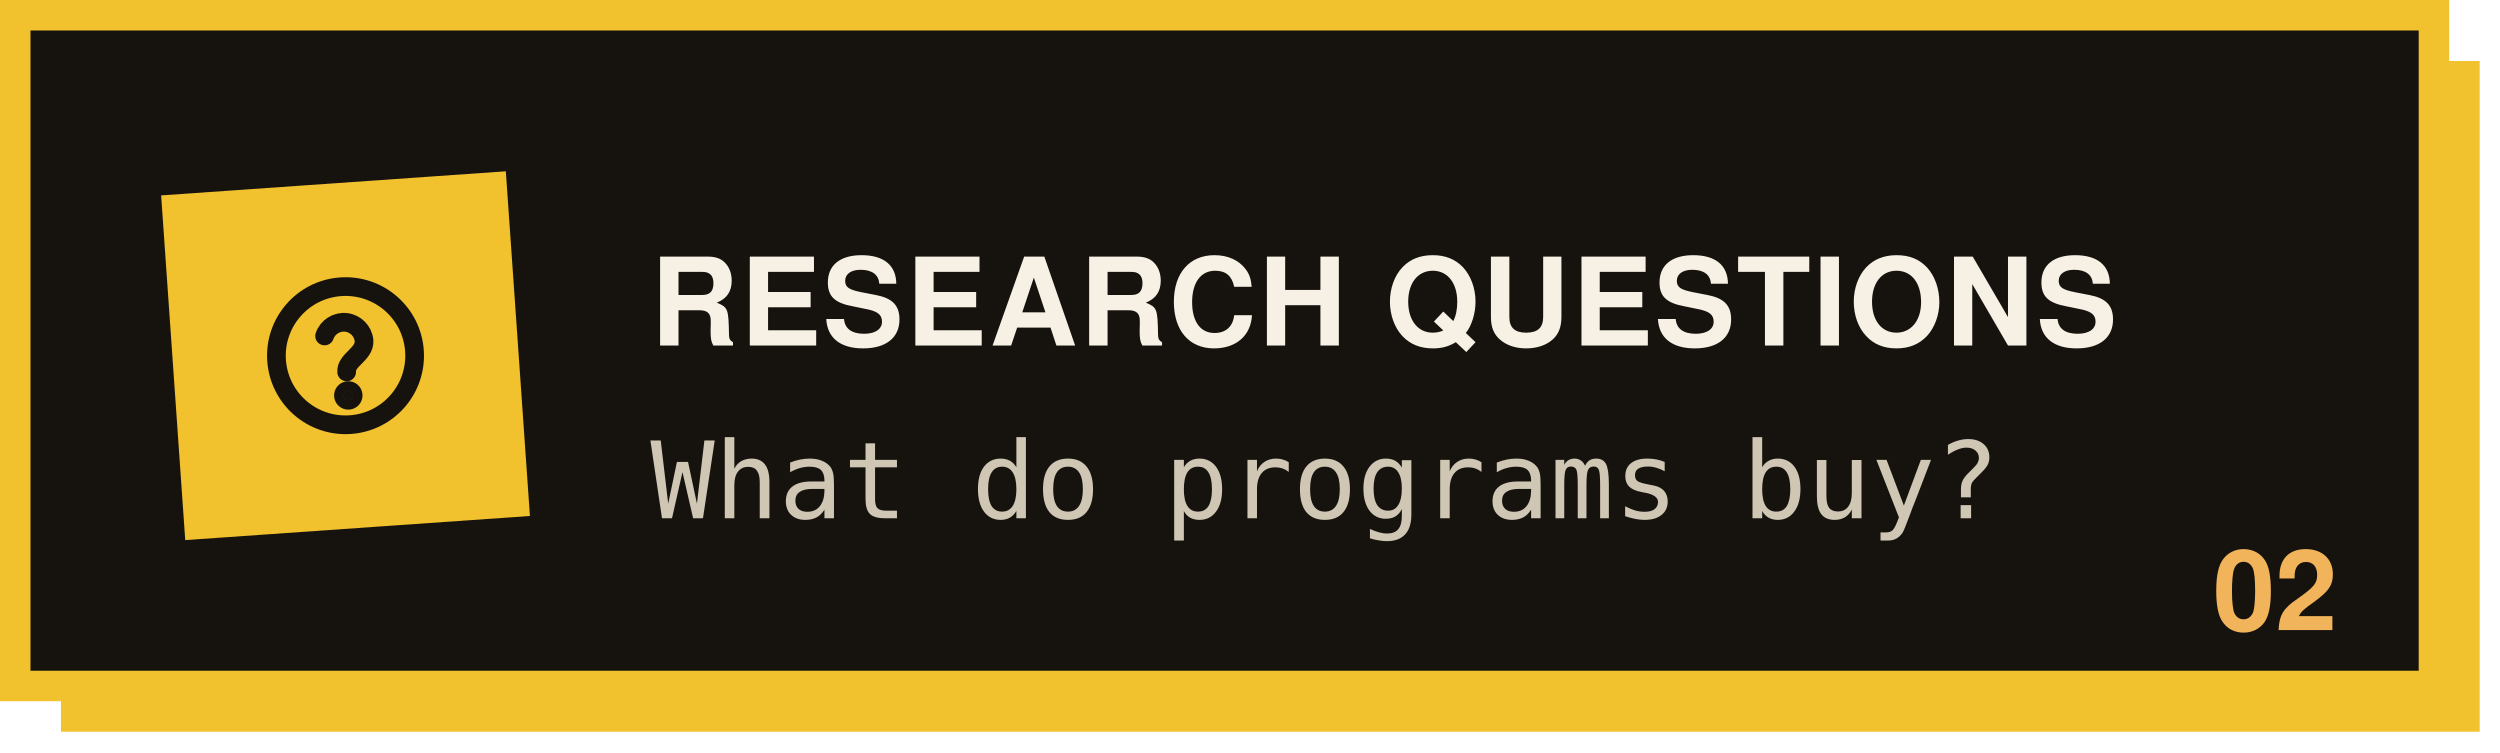
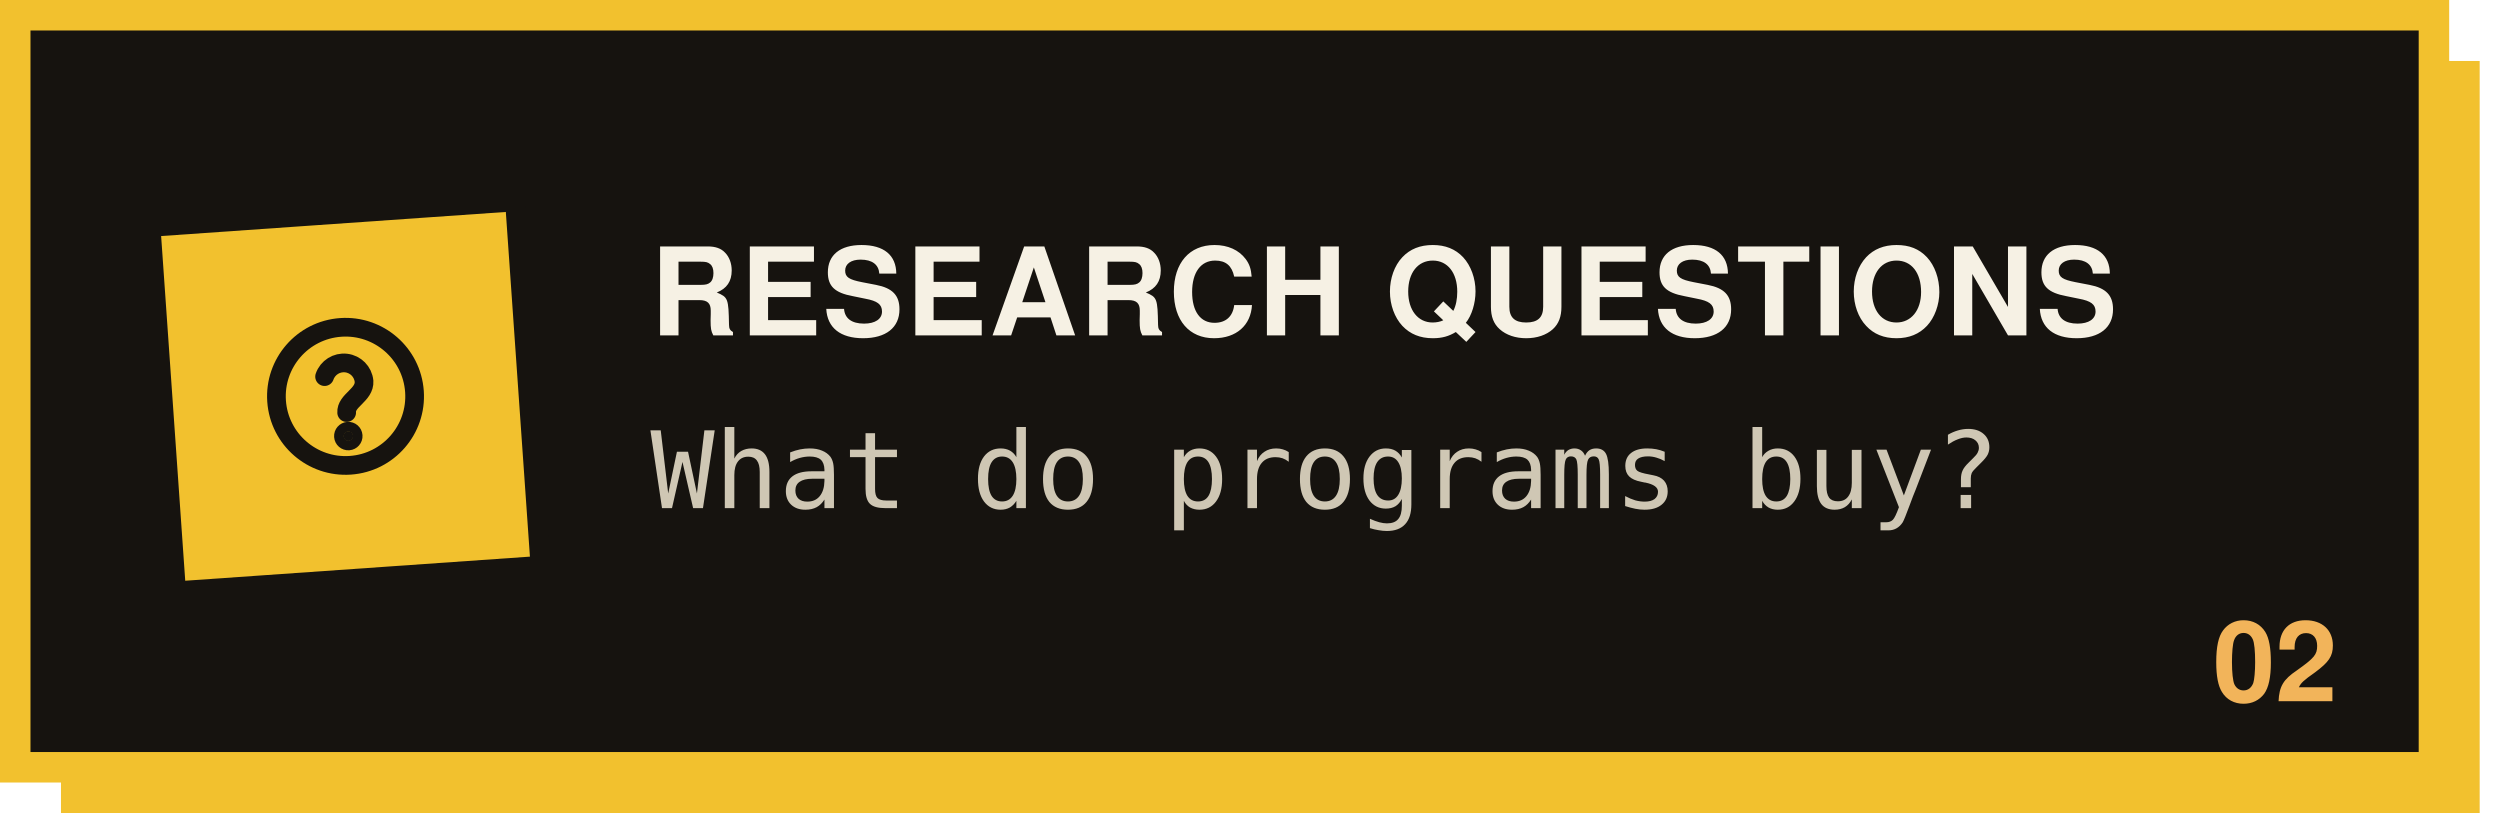
- <svg xmlns="http://www.w3.org/2000/svg" viewBox="0 0 246 74" width="246" height="74" role="img" aria-label="Research questions: What do programs buy?">
-   <rect x="6" y="6" width="238" height="66" fill="#f2c12e" />
-   <rect x="1.5" y="1.5" width="238" height="66" fill="#16130f" stroke="#f2c12e" stroke-width="3" />
-   <g transform="rotate(-4 34 35)">
-     <rect x="16" y="17" width="36" height="36" fill="#f2c12e" stroke="#16130f" stroke-width="2" />
-     <g transform="translate(24.4 25.4) scale(0.8)" fill="none" stroke="#16130f" stroke-width="2.3" stroke-linecap="round" stroke-linejoin="round">
+ <svg xmlns="http://www.w3.org/2000/svg" viewBox="0 0 246 82" width="246" height="82" role="img" aria-label="Research questions: What do programs buy?">
+   <rect x="6" y="6" width="238" height="74" fill="#f2c12e" />
+   <rect x="1.5" y="1.5" width="238" height="74" fill="#16130f" stroke="#f2c12e" stroke-width="3" />
+   <g transform="rotate(-4 34 39)">
+     <rect x="16" y="21" width="36" height="36" fill="#f2c12e" stroke="#16130f" stroke-width="2" />
+     <g transform="translate(24.4 29.4) scale(0.8)" fill="none" stroke="#16130f" stroke-width="2.3" stroke-linecap="round" stroke-linejoin="round">
      <circle cx="12" cy="12" r="8.5" />
      <path d="M9.6 9.4a2.5 2.5 0 0 1 4.8.9c0 1.7-2.4 2.2-2.4 3.7" />
      <circle cx="12" cy="16.9" r=".6" fill="#16130f" />
    </g>
  </g>
-   <text x="64" y="34" fill="#f6f1e4" font-family="'Arial Black','Helvetica Neue',Helvetica,Arial,sans-serif" font-size="12" font-weight="900" letter-spacing=".2">RESEARCH QUESTIONS</text>
-   <text x="64" y="51" fill="#cfc7b4" font-family="'IBM Plex Mono',ui-monospace,SFMono-Regular,Menlo,Consolas,monospace" font-size="10.5">What do programs buy?</text>
-   <text x="230" y="62" fill="#f2b45a" font-family="'Arial Black','Helvetica Neue',Helvetica,Arial,sans-serif" font-size="11" font-weight="900" text-anchor="end">02</text>
+   <text x="64" y="33" fill="#f6f1e4" font-family="'Arial Black','Helvetica Neue',Helvetica,Arial,sans-serif" font-size="12" font-weight="900" letter-spacing=".2">RESEARCH QUESTIONS</text>
+   <text x="64" y="50" fill="#cfc7b4" font-family="'IBM Plex Mono',ui-monospace,SFMono-Regular,Menlo,Consolas,monospace" font-size="10.5">What do programs buy?</text>
+   <text x="230" y="69" fill="#f2b45a" font-family="'Arial Black','Helvetica Neue',Helvetica,Arial,sans-serif" font-size="11" font-weight="900" text-anchor="end">02</text>
</svg>
